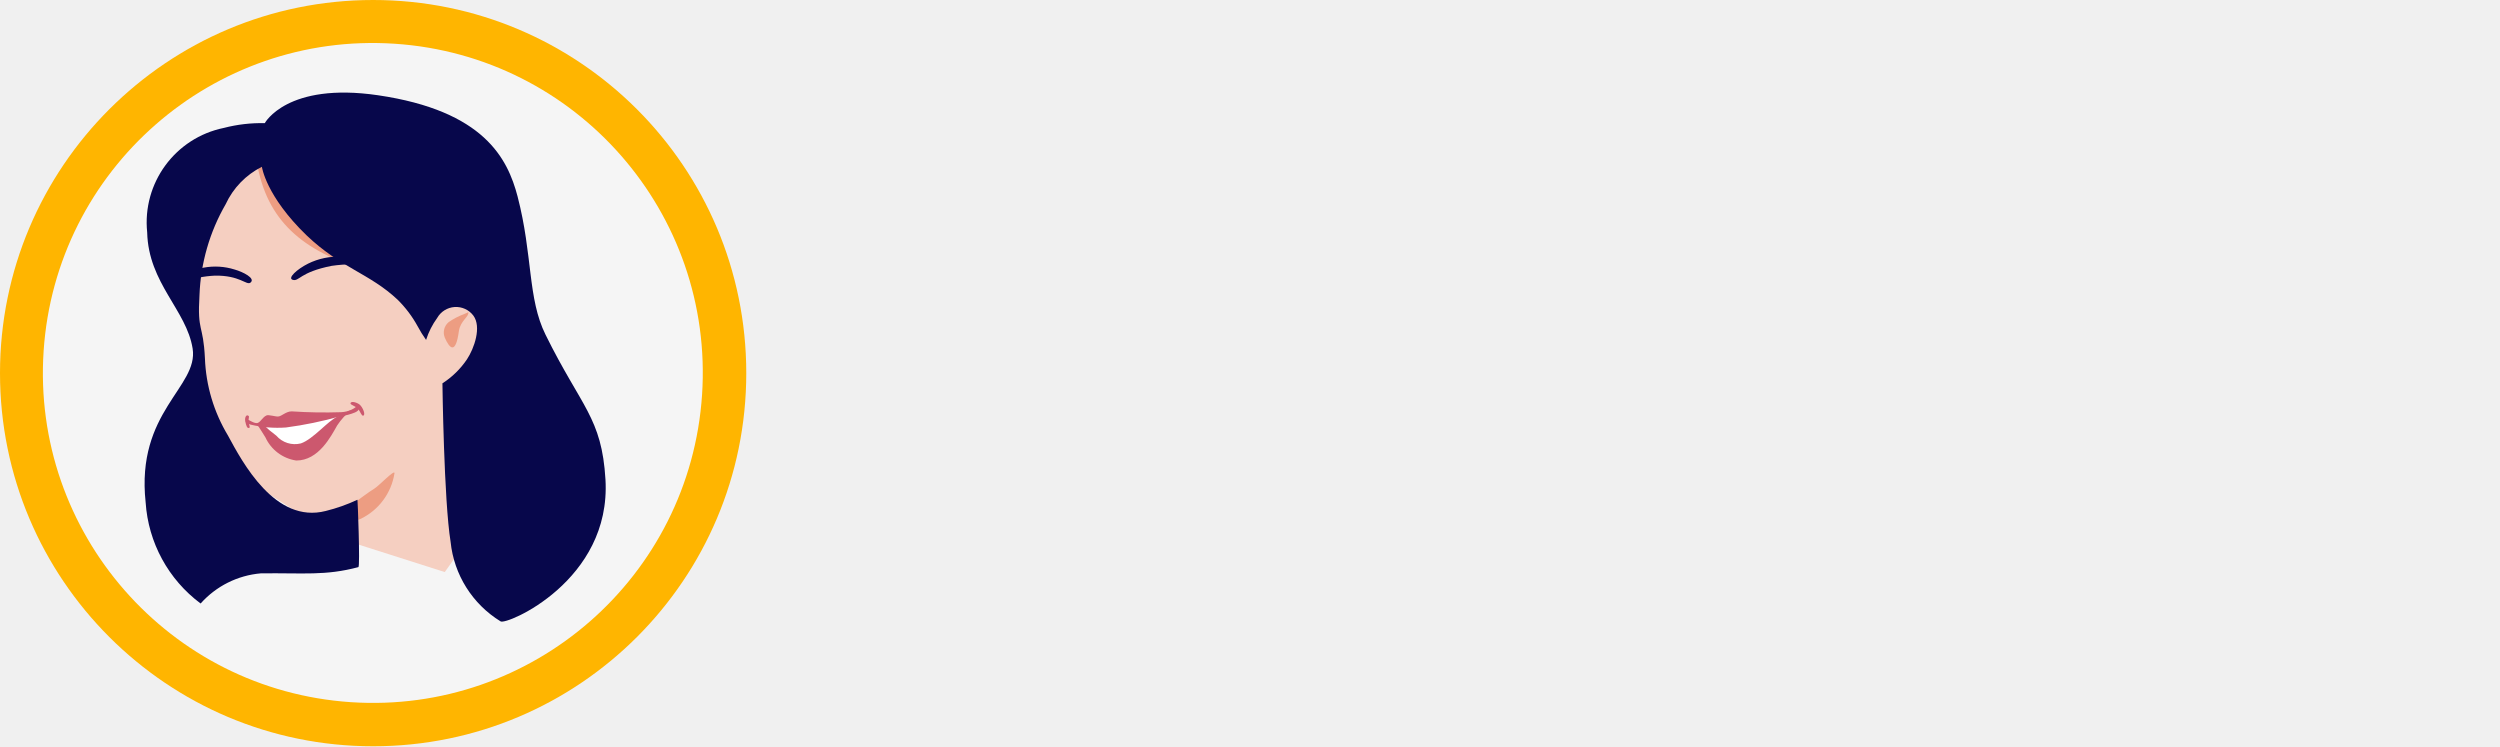
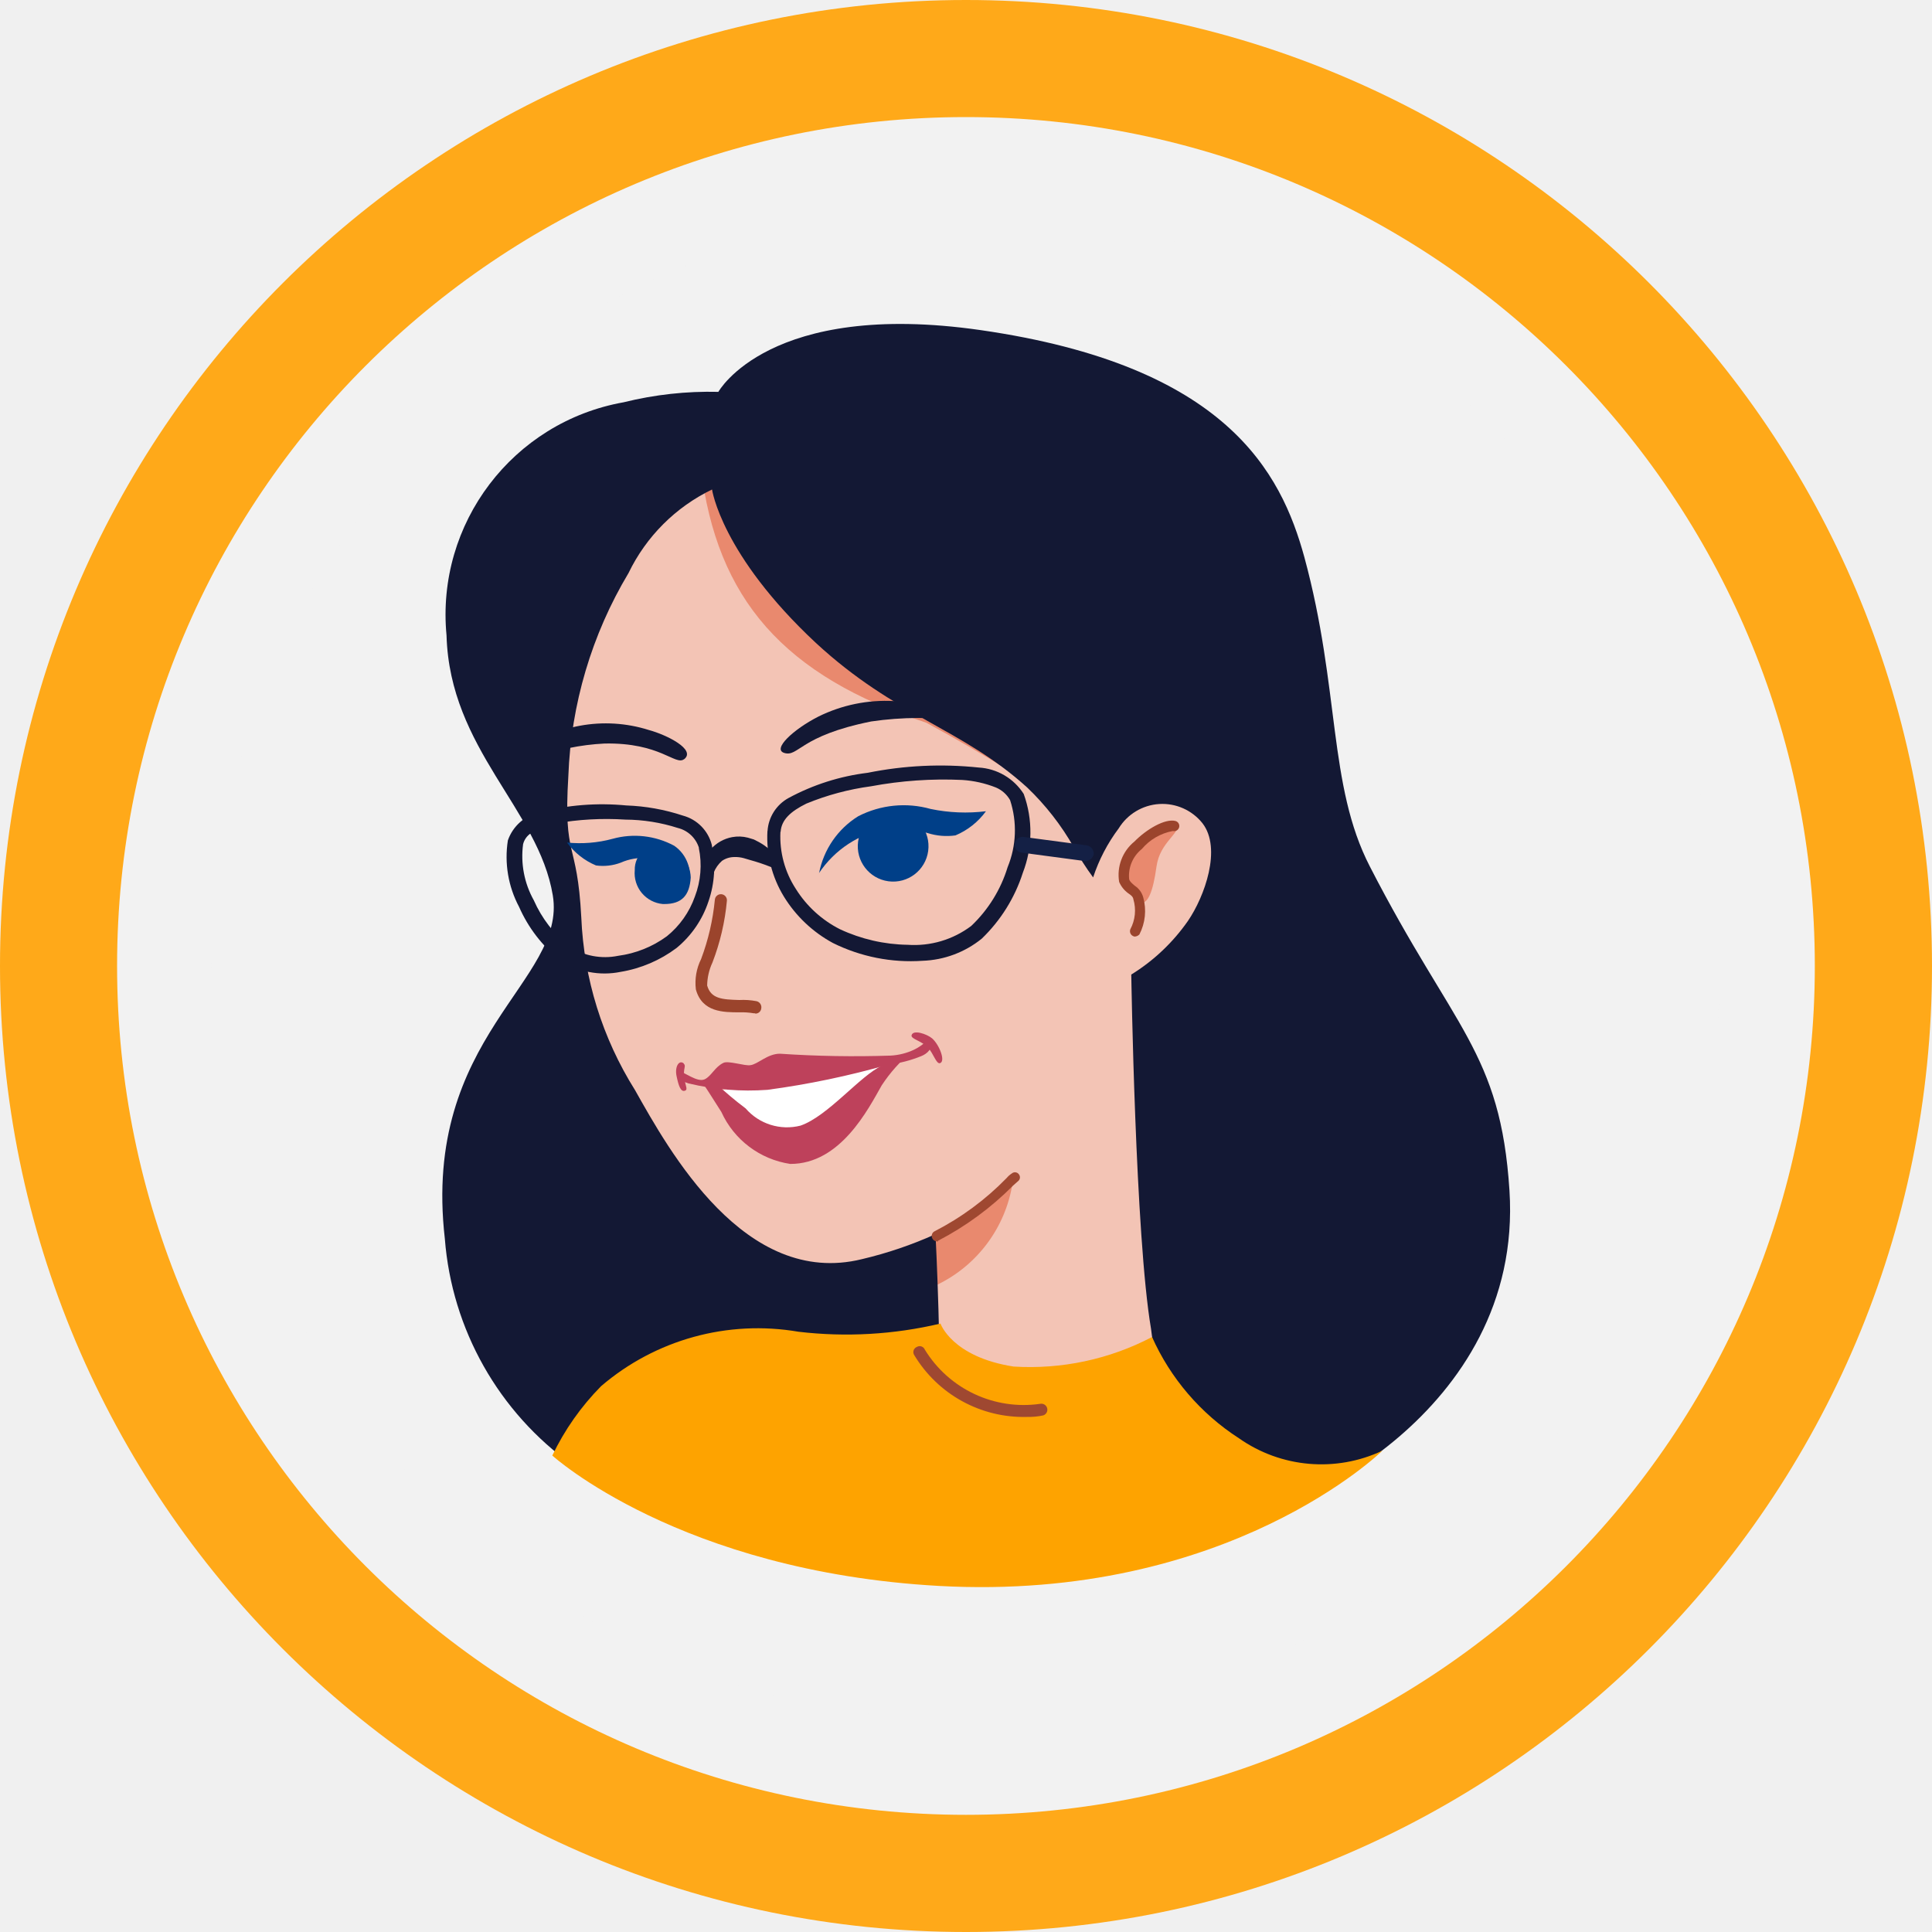
- <svg xmlns="http://www.w3.org/2000/svg" width="133.999" height="40" viewBox="0 0 133.999 40">
+ <svg xmlns="http://www.w3.org/2000/svg" id="Alyson" width="40" height="40" viewBox="0 0 40 40">
  <defs>
    <clipPath id="clip-path">
-       <path id="Path_15044" data-name="Path 15044" d="M5.946,4.3A4.235,4.235,0,0,0,4.14,6.435a10.517,10.517,0,0,0-1.075,4.947c.011,2.028.3,1.493.516,3.365a8.638,8.638,0,0,0,1.505,4.045c.871,1.382,2.838,4.568,5.5,3.688a9.157,9.157,0,0,0,1.655-.713c.011-.011.387,3.566.29,3.6-1.741.591-2.913.5-5.192.68a4.883,4.883,0,0,0-3.117,1.827,7.349,7.349,0,0,1-3.3-5.215c-.849-4.825,2.429-6.351,1.967-8.39S.292,10.936.045,8.217a5.173,5.173,0,0,1,3.73-5.861,8,8,0,0,1,2.171-.4S6.978-.329,11.9.061c5.74.457,7.159,2.93,7.826,4.914,1.032,3.109.892,5.415,1.989,7.3,2.182,3.766,3.3,4.223,3.719,7.532.677,5.393-4.794,8.156-5.106,7.956a5.676,5.676,0,0,1-2.956-4.078c-.505-2.184-1-8.446-1-8.446A4.537,4.537,0,0,0,17.6,13.866c.344-.6.677-1.783.183-2.362a1.163,1.163,0,0,0-1.924.256,4.164,4.164,0,0,0-.516,1.215,6.668,6.668,0,0,1-.494-.691,6.169,6.169,0,0,0-1.172-1.359c-1.6-1.315-3.139-1.482-5.1-3.12C6.258,5.844,5.946,4.3,5.946,4.3Z" />
+       <rect id="Rectangle_7182" data-name="Rectangle 7182" width="40" height="40" fill="none" />
    </clipPath>
  </defs>
-   <g id="alyson_ai-01_1_" data-name="alyson ai-01 (1)" transform="translate(-114.8 -176.5)">
-     <g id="Logo_main" transform="translate(114.8 176.5)">
-       <g id="Group_10232" data-name="Group 10232" transform="translate(0 0)">
-         <ellipse id="Ellipse_1036" data-name="Ellipse 1036" cx="20" cy="20" rx="20" ry="20" fill="#ffb500" />
-         <g id="Layer15_00000180337609550408554980000002373078156425038262_" transform="translate(3.491 1.093) rotate(3.803)">
-           <g id="Group_10200" data-name="Group 10200" transform="translate(0 0.051)">
-             <path id="Path_15125" data-name="Path 15125" d="M17.709.026A17.685,17.685,0,1,1,.025,17.71,17.684,17.684,0,0,1,17.709.026Z" transform="translate(0 0)" fill="#f5f5f5" />
-           </g>
-           <g id="Group_10201" data-name="Group 10201" transform="translate(7.699 6.024)">
-             <path id="Path_15031" data-name="Path 15031" d="M3.6.01C3.333-.124.328,2.441.038,4.983s1.592,11.83,1.592,11.83l7.114,3.88,5.822,1.438,2.36-3.847L16.848,6.1C16.837,6.109,3.857.144,3.6.01Z" transform="translate(0 0)" fill="#f5cfc1" fill-rule="evenodd" />
-           </g>
-           <g id="Group_10207" data-name="Group 10207" transform="translate(10.841 19.074)">
-             <g id="Group_10202" data-name="Group 10202" transform="matrix(0.996, 0.085, -0.085, 0.996, 1.391, 0.781)">
-               <path id="Path_15032" data-name="Path 15032" d="M0,1.233A11.419,11.419,0,0,1,1.462.721C2,.576,2.528.42,3.04.231,3.2.175,3.53-.025,3.7.008c.032.011-.075.356-.085.389a3.507,3.507,0,0,1-.629.99A1.756,1.756,0,0,1,0,1.233Z" transform="translate(0 0)" fill="#fff" fill-rule="evenodd" />
-             </g>
-             <g id="Group_10203" data-name="Group 10203" transform="matrix(0.996, 0.085, -0.085, 0.996, 0.387, 0.001)">
-               <path id="Path_15033" data-name="Path 15033" d="M.066,1.633c.064-.044.426.189.6.078.149-.1.192-.323.384-.456.107-.078.522,0,.65-.045.171-.045.363-.334.661-.378A26.442,26.442,0,0,0,4.991.475,1.51,1.51,0,0,0,5.525.253c.245-.167.256-.3.341-.222.117.111-.011.267-.139.345A3.068,3.068,0,0,1,4.97.7,20.48,20.48,0,0,1,2.187,1.733a6.223,6.223,0,0,1-1.9.134C.045,1.833-.083,1.733.066,1.633Z" transform="translate(0 0)" fill="#cc586e" fill-rule="evenodd" />
-             </g>
-             <g id="Group_10204" data-name="Group 10204" transform="matrix(0.996, 0.085, -0.085, 0.996, 1.03, 0.348)">
-               <path id="Path_15034" data-name="Path 15034" d="M.282,1.476a8.33,8.33,0,0,0,.789.478,1.316,1.316,0,0,0,1.364.211C3.054,1.842,3.672.764,4.152.452c.149-.1.661-.467.661-.445a3.677,3.677,0,0,0-.6.912c-.235.612-.693,2.013-1.887,2.191A2.169,2.169,0,0,1,.506,2.132C.314,1.91.175,1.743,0,1.554-.027,1.532.229,1.51.282,1.476Z" transform="translate(0 0)" fill="#cc586e" fill-rule="evenodd" />
-             </g>
-             <g id="Group_10205" data-name="Group 10205" transform="translate(5.771 0.333) rotate(-10.983)">
-               <path id="Path_15035" data-name="Path 15035" d="M0,.058C-.021.147.225.214.359.4.47.559.5.815.593.8.738.782.637.37.481.192.37.07.046-.086,0,.058Z" transform="translate(0 0)" fill="#cc586e" fill-rule="evenodd" />
-             </g>
-             <g id="Group_10206" data-name="Group 10206" transform="matrix(-0.751, 0.66, -0.66, -0.751, 0.725, 1.825)">
-               <path id="Path_15036" data-name="Path 15036" d="M0,.535C-.017.446.09.457.2.257.291.1.291-.01.359,0,.484.024.417.2.321.4S.032.68,0,.535Z" transform="translate(0 0)" fill="#cc586e" fill-rule="evenodd" />
-             </g>
-           </g>
-           <g id="Group_10211" data-name="Group 10211" transform="translate(10.643 5.413)">
-             <g id="Group_10208" data-name="Group 10208" transform="translate(0 0)">
-               <path id="Path_15037" data-name="Path 15037" d="M0,.965C.591,4.122,2.325,5.84,5.794,6.743A37.46,37.46,0,0,1,9.853,8.919c.545.279-.945-2.889-1.59-3.637A22.006,22.006,0,0,0,3.437.9C2.5.329.368-.831,0,.965Z" fill="#ed9d82" fill-rule="evenodd" />
-             </g>
-             <g id="Group_10209" data-name="Group 10209" transform="translate(6.26 17.23) rotate(8.958)">
-               <path id="Path_15038" data-name="Path 15038" d="M0,2.437c.545-.145.834-.713,1.489-1.36.2-.19.844-1.282.867-1.037A3.274,3.274,0,0,1,1.138,2.816c-.133.123-.434.189-.589.424C.5,3.318.049,2.872,0,2.437Z" transform="translate(0 0)" fill="#ed9d82" fill-rule="evenodd" />
-             </g>
-             <g id="Group_10210" data-name="Group 10210" transform="translate(10.709 8.76)">
-               <path id="Path_15039" data-name="Path 15039" d="M1.034.113A3.675,3.675,0,0,0,.233.6a.726.726,0,0,0-.156.837c.3.58.645.892.734-.39C.856.47,1.323.236,1.245,0" transform="translate(0 0)" fill="#ed9d82" fill-rule="evenodd" />
-             </g>
-           </g>
-           <g id="Group_10212" data-name="Group 10212" transform="translate(13.001 11.655)">
-             <path id="Path_15040" data-name="Path 15040" d="M.095,1.411C.452,1.488.43.979,2.126.525A7.982,7.982,0,0,1,4.37.37,4.445,4.445,0,0,0,2.64,0,3.661,3.661,0,0,0,.854.492C.273.835-.207,1.345.095,1.411Z" transform="translate(0 0)" fill="#07074b" fill-rule="evenodd" />
-           </g>
-           <g id="Group_10213" data-name="Group_10213" transform="translate(10.937 13.361) rotate(166.518)">
-             <path id="Path_15041" data-name="Path 15041" d="M.093.016c.234-.122.491.49,1.819.691A5.605,5.605,0,0,0,3.63.653c.011,0-.178.567-1.2.577A3.436,3.436,0,0,1,.808.851C.406.661-.241.194.093.016Z" transform="translate(0 0)" fill="#07074b" fill-rule="evenodd" />
-           </g>
-           <g id="Group_10218" data-name="Group 10218" transform="translate(5.097 2.779)">
-             <path id="Path_15042" data-name="Path 15042" d="M5.946,4.3A4.235,4.235,0,0,0,4.14,6.435a10.517,10.517,0,0,0-1.075,4.947c.011,2.028.3,1.493.516,3.365a8.638,8.638,0,0,0,1.505,4.045c.871,1.382,2.838,4.568,5.5,3.688a9.157,9.157,0,0,0,1.655-.713c.011-.011.387,3.566.29,3.6-1.741.591-2.913.5-5.192.68a4.883,4.883,0,0,0-3.117,1.827,7.349,7.349,0,0,1-3.3-5.215c-.849-4.825,2.429-6.351,1.967-8.39S.292,10.936.045,8.217a5.173,5.173,0,0,1,3.73-5.861,8,8,0,0,1,2.171-.4S6.978-.329,11.9.061c5.74.457,7.159,2.93,7.826,4.914,1.032,3.109.892,5.415,1.989,7.3,2.182,3.766,3.3,4.223,3.719,7.532.677,5.393-4.794,8.156-5.106,7.956a5.676,5.676,0,0,1-2.956-4.078c-.505-2.184-1-8.446-1-8.446A4.537,4.537,0,0,0,17.6,13.866c.344-.6.677-1.783.183-2.362a1.163,1.163,0,0,0-1.924.256,4.164,4.164,0,0,0-.516,1.215,6.668,6.668,0,0,1-.494-.691,6.169,6.169,0,0,0-1.172-1.359c-1.6-1.315-3.139-1.482-5.1-3.12C6.258,5.844,5.946,4.3,5.946,4.3Z" transform="translate(0 0.051)" fill="#07074b" fill-rule="evenodd" />
-           </g>
-         </g>
-       </g>
+   <g id="Group_12675" data-name="Group 12675">
+     <g id="Group_12674" data-name="Group 12674" clip-path="url(#clip-path)">
+       <path id="Path_17075" data-name="Path 17075" d="M20,0h0A20,20,0,1,1,0,20,20,20,0,0,1,20,0" transform="translate(0 0)" fill="#ffa919" />
+       <path id="Path_17076" data-name="Path 17076" d="M51.551,33.976A17.575,17.575,0,1,1,33.976,51.551,17.575,17.575,0,0,1,51.551,33.976" transform="translate(-31.552 -31.552)" fill="#f2f2f2" />
+       <path id="Path_17077" data-name="Path 17077" d="M78.05,61.5A15.613,15.613,0,1,1,61.436,76.04,15.613,15.613,0,0,1,78.05,61.5" transform="translate(-57.02 -57.076)" fill="#f2f2f2" />
+       <path id="Path_17078" data-name="Path 17078" d="M166.283,132.214c-.223-.13-2.961,1.9-3.356,4.077s.7,10.275.7,10.275l5.912,3.748,4.937,1.572,2.255-3.176.631-10.5c-.01.008-10.861-5.869-11.074-6" transform="translate(-151.222 -122.775)" fill="#f3c4b5" fill-rule="evenodd" />
+       <path id="Path_17079" data-name="Path 17079" d="M208.9,309.005a9.817,9.817,0,0,1,1.311-.247c.473-.054.948-.118,1.408-.213.144-.026.453-.155.592-.1.026.014-.11.295-.123.322a3.029,3.029,0,0,1-.665.764,1.515,1.515,0,0,1-2.523-.523" transform="translate(-193.993 -286.422)" fill="#fff" fill-rule="evenodd" />
+       <path id="Path_17080" data-name="Path 17080" d="M196.592,302.84c.06-.029.339.217.5.144.14-.066.206-.251.387-.34.1-.053.445.068.56.047.151-.016.353-.238.612-.237a22.728,22.728,0,0,0,2.292.039,1.3,1.3,0,0,0,.482-.121c.231-.111.257-.224.319-.145.085.11-.044.227-.165.276a2.637,2.637,0,0,1-.687.177,17.62,17.62,0,0,1-2.5.522,5.348,5.348,0,0,1-1.634-.133c-.2-.062-.3-.162-.16-.229" transform="translate(-182.503 -280.638)" fill="#be415b" fill-rule="evenodd" />
+       <path id="Path_17081" data-name="Path 17081" d="M204.549,305.758a7.2,7.2,0,0,0,.609.512,1.132,1.132,0,0,0,1.136.357c.569-.195,1.237-1.037,1.686-1.24.14-.066.624-.314.621-.294a3.176,3.176,0,0,0-.625.7c-.28.492-.853,1.63-1.894,1.627a1.87,1.87,0,0,1-1.426-1.076c-.137-.212-.234-.373-.357-.556-.022-.023.2-.009.249-.028" transform="translate(-189.721 -283.322)" fill="#be415b" fill-rule="evenodd" />
+       <path id="Path_17082" data-name="Path_17082" d="M264.486,299.7c-.008.079.209.109.344.257.112.121.168.337.244.318.122-.034-.008-.377-.161-.513-.109-.092-.4-.191-.426-.062" transform="translate(-245.614 -278.263)" fill="#be415b" fill-rule="evenodd" />
+       <path id="Path_17083" data-name="Path_17083" d="M196.356,308.4c.058.052-.02.1.013.293.016.158.074.234.023.262-.1.05-.145-.108-.185-.3s.052-.342.15-.26" transform="translate(-182.2 -286.378)" fill="#be415b" fill-rule="evenodd" />
+       <path id="Path_17084" data-name="Path 17084" d="M203.319,125.424c.328,2.75,1.727,4.328,4.671,5.3a31.9,31.9,0,0,1,3.379,2.107c.454.273-.651-2.54-1.165-3.22a19.015,19.015,0,0,0-3.917-4.053c-.771-.543-2.547-1.664-2.967-.139" transform="translate(-188.812 -115.761)" fill="#e9896e" fill-rule="evenodd" />
+       <path id="Path_17085" data-name="Path 17085" d="M259.473,344.487c.487-.018.839-.441,1.516-.86.205-.121.957-.918.929-.707a2.821,2.821,0,0,1-1.561,2.1c-.136.078-.4.077-.577.242-.054.061-.353-.4-.308-.776" transform="translate(-240.955 -318.42)" fill="#e9896e" fill-rule="evenodd" />
+       <path id="Path_17086" data-name="Path 17086" d="M326.73,239.158a3.182,3.182,0,0,0-.719.376.625.625,0,0,0-.182.711c.226.516.506.805.656-.294.071-.5.488-.671.434-.877" transform="translate(-302.54 -222.016)" fill="#e9896e" fill-rule="evenodd" />
+       <path id="Path_17087" data-name="Path 17087" d="M226.579,204.435c.3.088.313-.354,1.8-.652a6.826,6.826,0,0,1,1.938-.006,3.806,3.806,0,0,0-1.467-.416,3.136,3.136,0,0,0-1.564.321c-.519.264-.963.678-.705.753" transform="translate(-210.342 -188.846)" fill="#131834" fill-rule="evenodd" />
+       <path id="Path_17088" data-name="Path 17088" d="M158.154,210.592c-.181.139-.49-.347-1.646-.324a4.82,4.82,0,0,0-1.453.3c-.01,0,.069-.509.94-.668a2.952,2.952,0,0,1,1.429.088c.37.1.988.407.729.607" transform="translate(-143.991 -194.874)" fill="#131834" fill-rule="evenodd" />
+       <path id="Path_17089" data-name="Path 17089" d="M133.984,97.446a3.715,3.715,0,0,0-1.733,1.733,8.811,8.811,0,0,0-1.245,4.2c-.106,1.748.183,1.3.268,2.929a7.3,7.3,0,0,0,1.112,3.574c.7,1.242,2.272,4.1,4.7,3.5a8.352,8.352,0,0,0,1.519-.516c.01-.009.141,3.094.053,3.118a17.679,17.679,0,0,1-4.675.277,4.388,4.388,0,0,0-2.886,1.387,6.364,6.364,0,0,1-2.648-4.688c-.483-4.2,2.531-5.325,2.235-7.11s-2.133-3.024-2.2-5.381a4.469,4.469,0,0,1,3.666-4.827,7.394,7.394,0,0,1,1.962-.216s1.052-1.907,5.426-1.279c5.1.734,6.225,2.949,6.706,4.7.744,2.739.486,4.718,1.357,6.407,1.733,3.374,2.705,3.834,2.89,6.709.3,4.686-4.748,6.742-5.015,6.55a4.918,4.918,0,0,1-2.406-3.688c-.326-1.911-.409-7.335-.409-7.335a3.979,3.979,0,0,0,1.173-1.11c.342-.5.707-1.5.3-2.024a1.061,1.061,0,0,0-1.733.107,3.525,3.525,0,0,0-.53,1.016,5.766,5.766,0,0,1-.4-.624,5.382,5.382,0,0,0-.968-1.24c-1.355-1.228-2.718-1.463-4.371-2.99-1.961-1.829-2.151-3.178-2.151-3.178" transform="translate(-119.239 -87.313)" fill="#131834" fill-rule="evenodd" />
+     </g>
+   </g>
+   <g id="Group_12679" data-name="Group 12679">
+     <g id="Group_12678" data-name="Group 12678" clip-path="url(#clip-path)">
+       <path id="Path_17092" data-name="Path 17092" d="M324.922,240.506a.087.087,0,0,1-.047-.013.112.112,0,0,1-.052-.138.822.822,0,0,0,.063-.623c-.007-.048-.042-.08-.107-.123a.571.571,0,0,1-.187-.234.889.889,0,0,1,.316-.837c.248-.253.63-.479.848-.426a.107.107,0,0,1-.052.208,1.1,1.1,0,0,0-.642.372.711.711,0,0,0-.263.628c.016.049.055.081.116.133a.424.424,0,0,1,.176.243,1.056,1.056,0,0,1-.08.766.147.147,0,0,1-.089.043" transform="translate(-301.421 -221.115)" fill="#9b442c" />
+       <path id="Path_17093" data-name="Path 17093" d="M203.015,261.916l-.028,0a1.533,1.533,0,0,0-.3-.02c-.328,0-.771,0-.9-.475a1.109,1.109,0,0,1,.109-.629,4.783,4.783,0,0,0,.284-1.225.125.125,0,0,1,.25.017,4.762,4.762,0,0,1-.3,1.282,1.162,1.162,0,0,0-.109.475c.078.275.309.29.665.3a1.468,1.468,0,0,1,.355.024.129.129,0,0,1,.1.151.121.121,0,0,1-.123.107" transform="translate(-187.38 -240.937)" fill="#9b442c" />
+       <path id="Path_17094" data-name="Path 17094" d="M222.666,223.486h0a.842.842,0,0,1,.433-.681,4.623,4.623,0,0,1,1.64-.523,7.6,7.6,0,0,1,2.3-.109,1.184,1.184,0,0,1,.931.547,2.327,2.327,0,0,1-.018,1.631,3.284,3.284,0,0,1-.851,1.365,2.058,2.058,0,0,1-1.224.458,3.621,3.621,0,0,1-1.857-.368,2.7,2.7,0,0,1-1.016-.962,2.349,2.349,0,0,1-.34-1.357m.269.017h0a1.981,1.981,0,0,0,.319,1.182,2.3,2.3,0,0,0,.914.835,3.435,3.435,0,0,0,1.4.322,1.962,1.962,0,0,0,1.317-.39,2.805,2.805,0,0,0,.754-1.218,2.008,2.008,0,0,0,.051-1.387.61.61,0,0,0-.292-.261,2.3,2.3,0,0,0-.7-.157,8.225,8.225,0,0,0-1.887.131,5.422,5.422,0,0,0-1.34.359c-.325.161-.516.335-.532.585Z" transform="translate(-206.775 -206.282)" fill="#131834" fill-rule="evenodd" />
+       <path id="Path_17095" data-name="Path 17095" d="M296.03,243.341h-.019l-1.3-.173a.164.164,0,1,1,.041-.325l1.3.173a.176.176,0,0,1,.143.183.182.182,0,0,1-.165.143" transform="translate(-273.551 -225.514)" fill="#142045" />
+       <path id="Path_17096" data-name="Path 17096" d="M151.3,234.3h0a2.153,2.153,0,0,1-.068,1.161,2.1,2.1,0,0,1-.663.968,2.648,2.648,0,0,1-1.154.493,1.67,1.67,0,0,1-1.263-.247,2.91,2.91,0,0,1-.843-1.1,2.2,2.2,0,0,1-.231-1.375.9.9,0,0,1,.653-.582,5.205,5.205,0,0,1,1.8-.141,4.182,4.182,0,0,1,1.17.21.842.842,0,0,1,.6.61m-.267.058h0a.611.611,0,0,0-.438-.412,3.623,3.623,0,0,0-1.085-.173,6.08,6.08,0,0,0-1.455.081,1.492,1.492,0,0,0-.5.2.382.382,0,0,0-.163.228,1.874,1.874,0,0,0,.221,1.16,2.545,2.545,0,0,0,.739.96,1.354,1.354,0,0,0,1.008.191,2.192,2.192,0,0,0,1.009-.405,1.845,1.845,0,0,0,.579-.819,1.793,1.793,0,0,0,.082-1.011Z" transform="translate(-136.563 -216.801)" fill="#131834" fill-rule="evenodd" />
+       <path id="Path_17097" data-name="Path 17097" d="M203.759,243.5a.131.131,0,0,1-.258-.046.944.944,0,0,1,.194-.439.781.781,0,0,1,.442-.25.752.752,0,0,1,.326.011l.123.037a1.552,1.552,0,0,1,.214.121,1.408,1.408,0,0,1,.264.239.127.127,0,0,1-.151.2,3.913,3.913,0,0,0-.4-.133l-.139-.041a.647.647,0,0,0-.189-.022.457.457,0,0,0-.258.079.645.645,0,0,0-.17.24" transform="translate(-188.979 -225.433)" fill="#131834" fill-rule="evenodd" />
+       <path id="Path_17098" data-name="Path 17098" d="M237.669,235.047a1.78,1.78,0,0,1,.811-1.18,2.06,2.06,0,0,1,1.5-.15,3.52,3.52,0,0,0,1.144.047,1.5,1.5,0,0,1-.631.5,1.3,1.3,0,0,1-.575-.048,2.442,2.442,0,0,0-.833-.094,2.14,2.14,0,0,0-1.421.928" transform="translate(-220.711 -216.968)" fill="#003f88" fill-rule="evenodd" />
+       <path id="Path_17099" data-name="Path 17099" d="M248.912,235.929a.732.732,0,1,1,.628.822.732.732,0,0,1-.628-.822" transform="translate(-231.146 -218.505)" fill="#003f88" />
+       <path id="Path_17100" data-name="Path 17100" d="M167.027,243.565a.743.743,0,0,0-.289-.839,1.717,1.717,0,0,0-1.276-.143,2.606,2.606,0,0,1-.943.077,1.431,1.431,0,0,0,.6.474,1.045,1.045,0,0,0,.514-.058,1.139,1.139,0,0,1,.562-.093c.514.046.625.343.83.581" transform="translate(-152.78 -225.216)" fill="#003f88" fill-rule="evenodd" />
+       <path id="Path_17101" data-name="Path 17101" d="M184.782,245.037a.518.518,0,0,0-.62.524.642.642,0,0,0,.582.7l.03,0c.362,0,.522-.176.547-.548a.72.72,0,0,0-.539-.676" transform="translate(-171.02 -227.544)" fill="#003f88" fill-rule="evenodd" />
+       <path id="Path_17102" data-name="Path 17102" d="M172.656,384.26a4.849,4.849,0,0,0,1.8,2.1,2.967,2.967,0,0,0,2.971.258s-3.187,3.13-9.18,2.8c-5.371-.3-8.006-2.7-8.006-2.7a5.3,5.3,0,0,1,1.011-1.437,4.983,4.983,0,0,1,4.084-1.126,8.464,8.464,0,0,0,2.942-.169s.234.69,1.512.89a5.448,5.448,0,0,0,2.867-.611" transform="translate(-148.806 -356.583)" fill="#fea300" fill-rule="evenodd" />
+       <path id="Path_17103" data-name="Path 17103" d="M267.372,392.079a2.642,2.642,0,0,1-2.331-1.284.114.114,0,0,1,.04-.157l.016-.008a.114.114,0,0,1,.157.039.111.111,0,0,1,.008.016,2.4,2.4,0,0,0,2.394,1.122.124.124,0,0,1,.059.24,1.357,1.357,0,0,1-.343.031" transform="translate(-246.115 -362.743)" fill="#9f4831" />
+       <path id="Path_17104" data-name="Path 17104" d="M270.45,341.547a.106.106,0,0,1-.092-.067.108.108,0,0,1,.048-.141,5.733,5.733,0,0,0,1.49-1.1.51.51,0,0,1,.113-.1.1.1,0,0,1,.137.011l.007.009a.1.1,0,0,1-.011.137l-.009.007-.1.089a6.242,6.242,0,0,1-1.551,1.141c0,.01-.011.019-.03.017" transform="translate(-251.058 -315.846)" fill="#9f4831" />
    </g>
  </g>
</svg>
